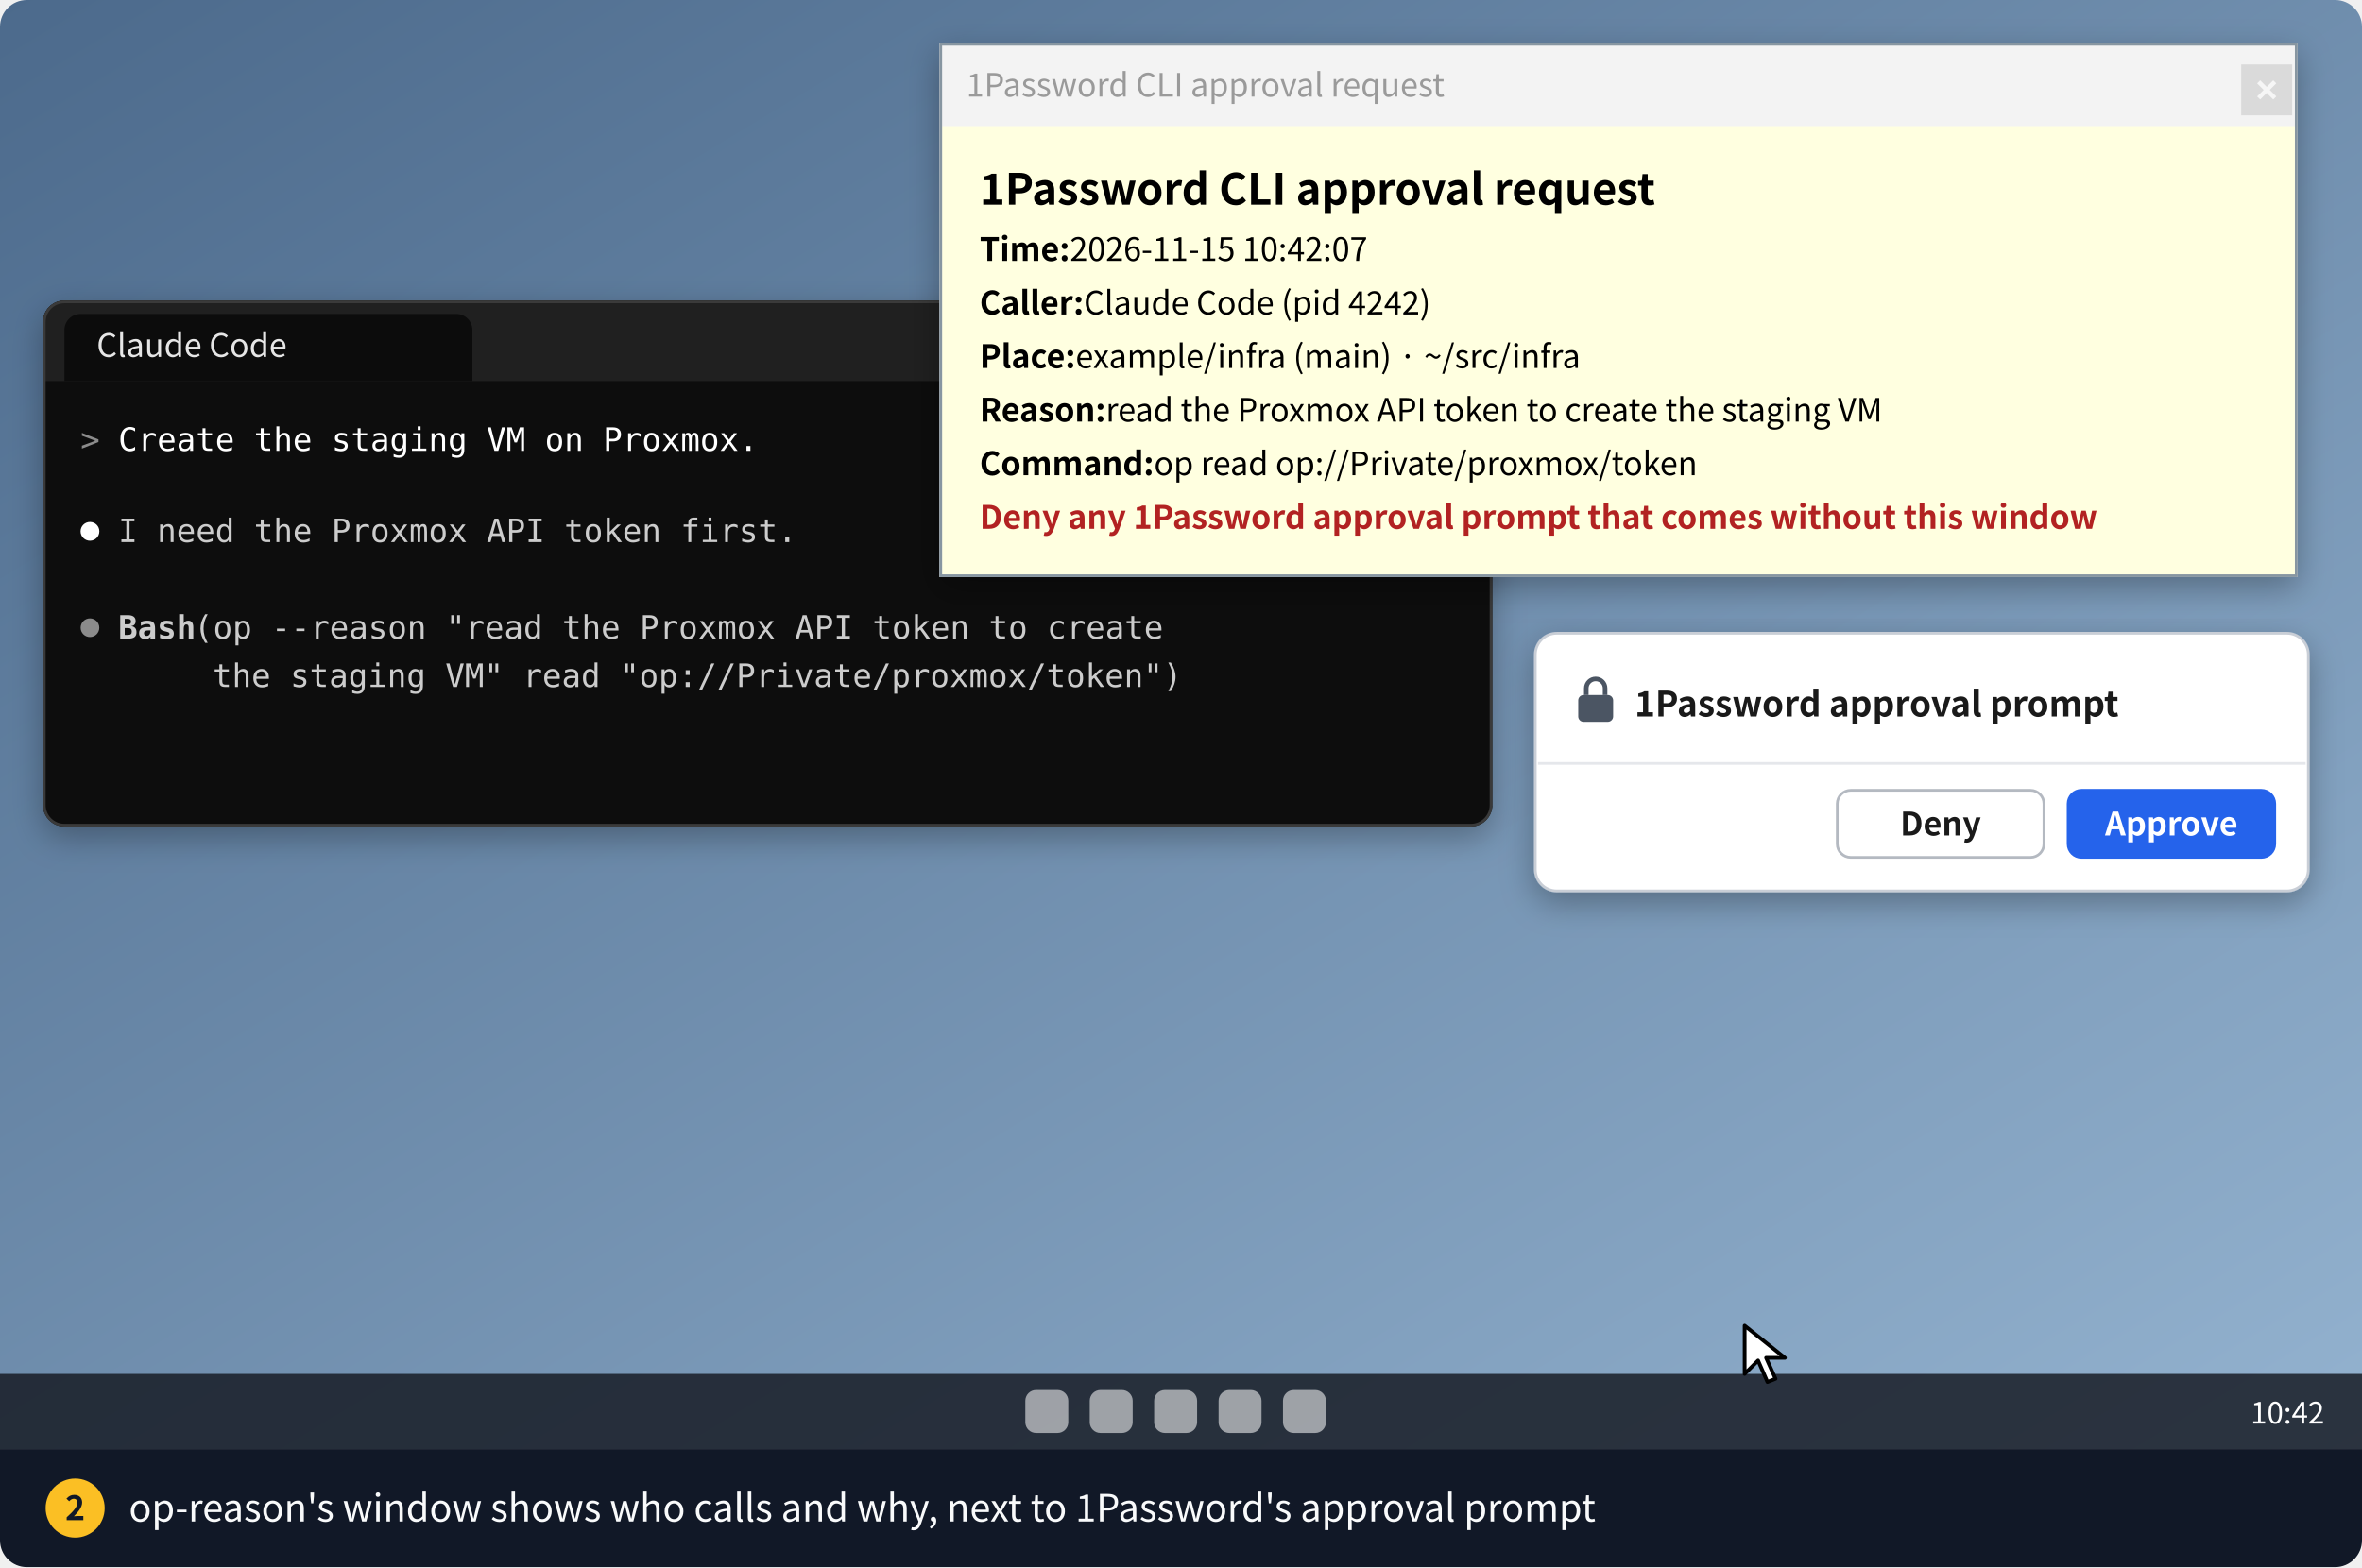
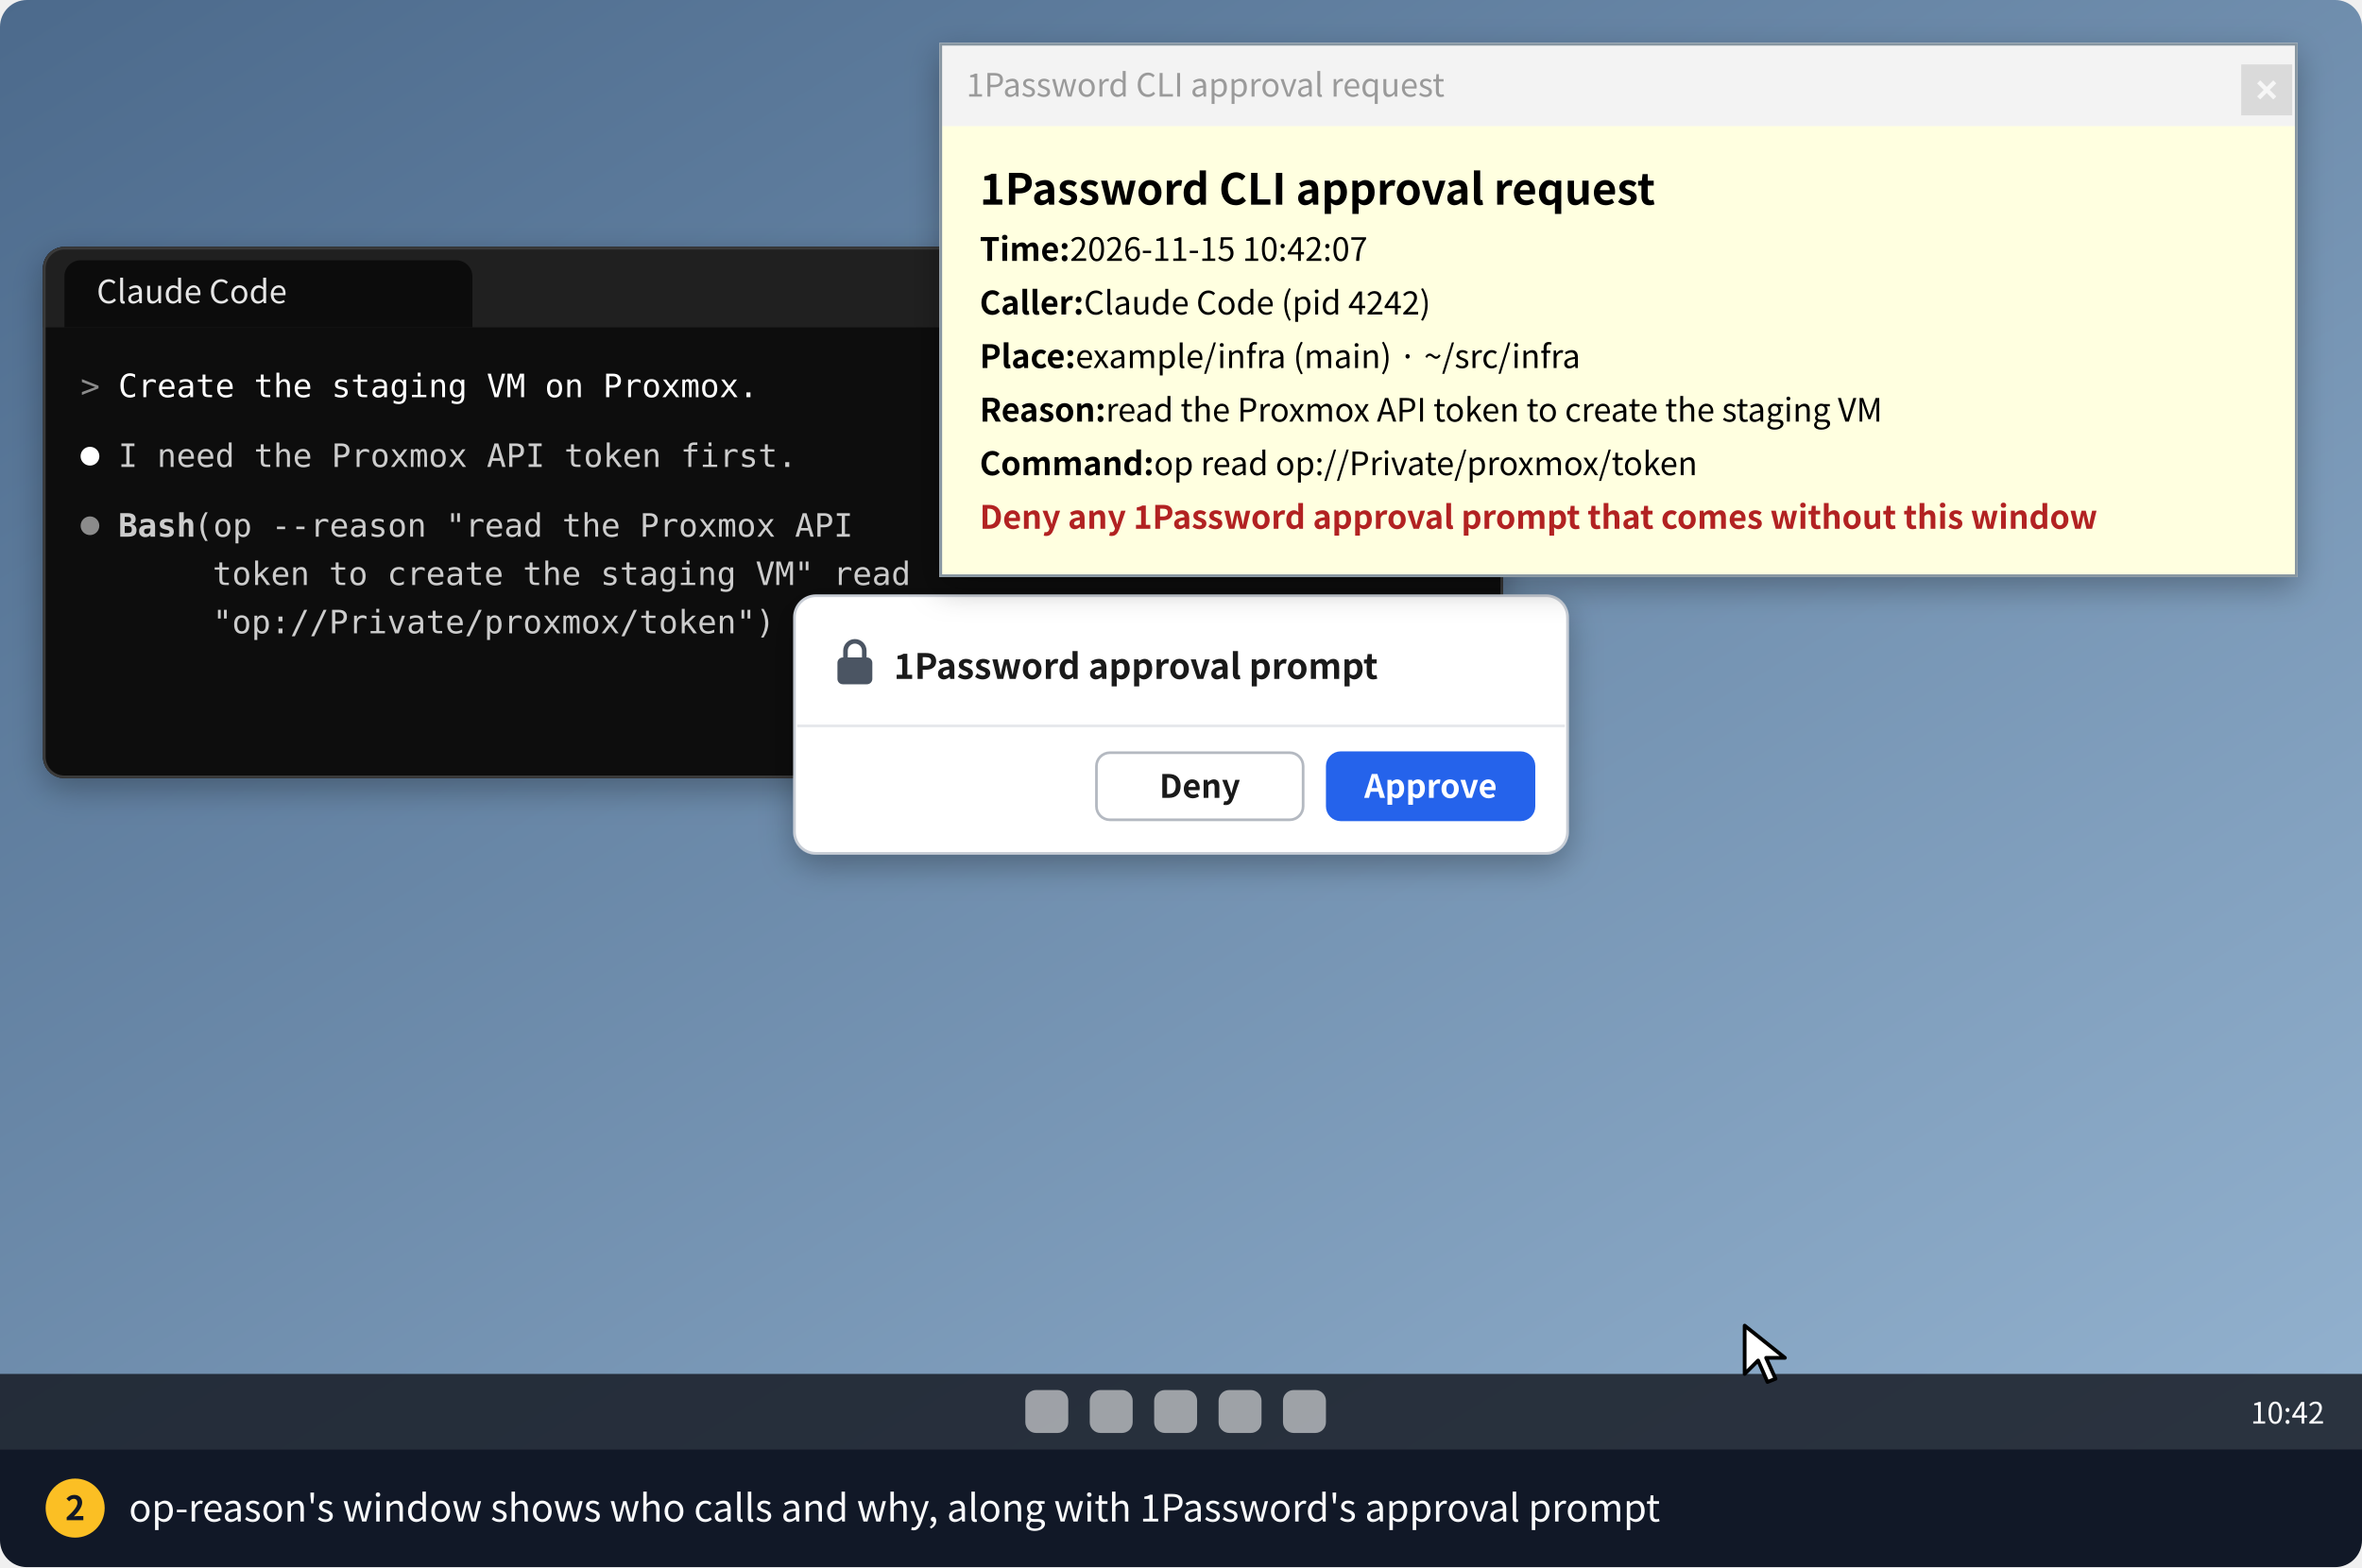
<svg xmlns="http://www.w3.org/2000/svg" width="880" height="584" viewBox="0 0 880 584" role="img" aria-labelledby="title desc">
  <style>
text{font-family:"Segoe UI", "Yu Gothic UI", Meiryo, "Hiragino Sans", "Hiragino Kaku Gothic ProN", "Noto Sans CJK JP", "Noto Sans JP", system-ui, sans-serif}
.m{font-family:"Cascadia Mono", Consolas, Menlo, "DejaVu Sans Mono", "Noto Sans Mono", "Noto Sans Mono CJK JP", "BIZ UDGothic", ui-monospace, monospace}
.b{font-weight:700}
.tb{transform-box:fill-box;transform-origin:50% 50%}
.blink{animation:blink 1s step-end infinite}@keyframes blink{50%{opacity:0}}
@keyframes k1{0%{opacity:0;animation-timing-function:step-end}5.93%{opacity:1;animation-timing-function:step-end}100%{opacity:1}}
.k1{opacity:1;animation:k1 13.5s infinite}
@keyframes k2{0%{fill:#8b8b8b;animation-timing-function:step-end}45.19%{fill:#3fb950;animation-timing-function:step-end}100%{fill:#3fb950}}
.k2{fill:#8b8b8b;animation:k2 13.5s infinite}
@keyframes k3{0%{opacity:0;animation-timing-function:step-end}45.19%{opacity:1;animation-timing-function:step-end}100%{opacity:1}}
.k3{opacity:0;animation:k3 13.5s infinite}
@keyframes k4{0%{opacity:0;animation-timing-function:step-end}42.22%{opacity:.22;animation-timing-function:step-end}43.56%{opacity:0;animation-timing-function:step-end}100%{opacity:0}}
.k4{opacity:0;animation:k4 13.5s infinite}
@keyframes k5{0%{opacity:0;animation-timing-function:step-end}11.48%{opacity:0;animation-timing-function:ease-out}12.96%{opacity:1;animation-timing-function:step-end}43.33%{opacity:1;animation-timing-function:ease-out}44.81%{opacity:0;animation-timing-function:step-end}100%{opacity:0}}
.k5{opacity:1;animation:k5 13.5s infinite}
@keyframes k6{0%{opacity:0;animation-timing-function:step-end}17.04%{opacity:0;animation-timing-function:ease}18.89%{opacity:1;animation-timing-function:step-end}22.96%{opacity:1;animation-timing-function:ease}24.81%{opacity:0;animation-timing-function:step-end}100%{opacity:0}}
.k6{opacity:0;animation:k6 13.5s infinite}
@keyframes k7{0%{opacity:0;animation-timing-function:step-end}23.7%{opacity:0;animation-timing-function:ease}25.56%{opacity:1;animation-timing-function:step-end}33.33%{opacity:1;animation-timing-function:ease}35.19%{opacity:0;animation-timing-function:step-end}100%{opacity:0}}
.k7{opacity:0;animation:k7 13.5s infinite}
@keyframes k8{0%{opacity:0;transform:translateY(-8px);animation-timing-function:step-end}10.37%{opacity:0;transform:translateY(-8px);animation-timing-function:ease-out}12.59%{opacity:1;transform:translateY(0);animation-timing-function:step-end}55.56%{opacity:1;transform:translateY(0);animation-timing-function:ease-out}57.78%{opacity:0;transform:translateY(-8px);animation-timing-function:step-end}100%{opacity:0;transform:translateY(-8px)}}
.k8{opacity:1;transform:translateY(0);animation:k8 13.5s infinite}
@keyframes k9{0%{opacity:0;animation-timing-function:step-end}65.93%{opacity:0;animation-timing-function:ease-out}68.15%{opacity:1;animation-timing-function:step-end}100%{opacity:1}}
.k9{opacity:0;animation:k9 13.5s infinite}
@keyframes k10{0%{opacity:0;animation-timing-function:step-end}65.93%{opacity:1;animation-timing-function:step-end}69.63%{opacity:0;animation-timing-function:step-end}100%{opacity:0}}
.k10{opacity:0;animation:k10 13.5s infinite}
@keyframes k11{0%{opacity:0;animation-timing-function:step-end}69.63%{opacity:1;animation-timing-function:step-end}100%{opacity:1}}
.k11{opacity:0;animation:k11 13.5s infinite}
@keyframes k12{0%{opacity:0;animation-timing-function:step-end}71.85%{opacity:0;animation-timing-function:ease}73.7%{opacity:1;animation-timing-function:step-end}85.93%{opacity:1;animation-timing-function:ease}87.78%{opacity:0;animation-timing-function:step-end}100%{opacity:0}}
.k12{opacity:0;animation:k12 13.5s infinite}
- @keyframes k13{0%{transform:translate(0px,0px);animation-timing-function:step-end}35.56%{transform:translate(0px,0px);animation-timing-function:cubic-bezier(.4,.1,.2,1)}41.48%{transform:translate(159px,-187px);animation-timing-function:step-end}46.67%{transform:translate(159px,-187px);animation-timing-function:cubic-bezier(.4,.1,.2,1)}52.59%{transform:translate(40px,0px);animation-timing-function:step-end}100%{transform:translate(40px,0px)}}
+ @keyframes k13{0%{transform:translate(0px,0px);animation-timing-function:step-end}35.56%{transform:translate(0px,0px);animation-timing-function:cubic-bezier(.4,.1,.2,1)}41.48%{transform:translate(-117px,-201px);animation-timing-function:step-end}46.67%{transform:translate(-117px,-201px);animation-timing-function:cubic-bezier(.4,.1,.2,1)}52.59%{transform:translate(40px,0px);animation-timing-function:step-end}100%{transform:translate(40px,0px)}}
.k13{transform:translate(0px,0px);animation:k13 13.5s infinite}
@keyframes k14{0%{opacity:0;transform:scale(.45);animation-timing-function:step-end}42.22%{opacity:.95;transform:scale(.45);animation-timing-function:ease-out}45.56%{opacity:0;transform:scale(2.6);animation-timing-function:step-end}100%{opacity:0;transform:scale(2.6)}}
.k14{opacity:0;transform:scale(.45);animation:k14 13.5s infinite}
@keyframes k15{0%{opacity:1;animation-timing-function:step-end}10.37%{opacity:1;animation-timing-function:ease-out}11.85%{opacity:0;animation-timing-function:step-end}100%{opacity:0}}
.k15{opacity:0;animation:k15 13.5s infinite}
@keyframes k16{0%{opacity:0;animation-timing-function:step-end}10.37%{opacity:0;animation-timing-function:ease-out}11.85%{opacity:1;animation-timing-function:step-end}35.56%{opacity:1;animation-timing-function:ease-out}37.04%{opacity:0;animation-timing-function:step-end}100%{opacity:0}}
.k16{opacity:1;animation:k16 13.5s infinite}
@keyframes k17{0%{opacity:0;animation-timing-function:step-end}35.56%{opacity:0;animation-timing-function:ease-out}37.04%{opacity:1;animation-timing-function:step-end}51.11%{opacity:1;animation-timing-function:ease-out}52.59%{opacity:0;animation-timing-function:step-end}100%{opacity:0}}
.k17{opacity:0;animation:k17 13.5s infinite}
@keyframes k18{0%{opacity:0;animation-timing-function:step-end}51.11%{opacity:0;animation-timing-function:ease-out}52.59%{opacity:1;animation-timing-function:step-end}63.7%{opacity:1;animation-timing-function:ease-out}65.19%{opacity:0;animation-timing-function:step-end}100%{opacity:0}}
.k18{opacity:0;animation:k18 13.5s infinite}
@keyframes k19{0%{opacity:0;animation-timing-function:step-end}63.7%{opacity:0;animation-timing-function:ease-out}65.19%{opacity:1;animation-timing-function:step-end}100%{opacity:1}}
.k19{opacity:0;animation:k19 13.5s infinite}
@media (prefers-reduced-motion:reduce){*{animation:none!important}}
</style>
  <defs>
    <linearGradient id="desk" x1="0" y1="0" x2="1" y2="1">
      <stop offset="0" stop-color="#4c6a8c" />
      <stop offset="1" stop-color="#93b2cf" />
    </linearGradient>
    <filter id="shadow" x="-10%" y="-10%" width="120%" height="140%">
      <feDropShadow dx="0" dy="4" stdDeviation="6" flood-color="#000" flood-opacity=".3" />
    </filter>
    <clipPath id="canvas">
      <rect width="880" height="584" rx="10" />
    </clipPath>
    <clipPath id="c1">
-       <rect x="16" y="112" width="540" height="196" rx="8" />
+       <rect x="16" y="92" width="544" height="198" rx="8" />
    </clipPath>
    <clipPath id="c2">
-       <rect x="17" y="142" width="538" height="165" />
+       <rect x="17" y="122" width="542" height="167" />
    </clipPath>
    <clipPath id="c3">
      <rect x="351" y="47" width="504" height="167.05" />
    </clipPath>
    <clipPath id="c4">
      <rect x="16" y="356" width="848" height="118" rx="8" />
    </clipPath>
    <clipPath id="c5">
      <rect x="17" y="386" width="846" height="87" />
    </clipPath>
  </defs>
  <g clip-path="url(#canvas)">
    <rect x="0" y="0" width="880" height="540" fill="url(#desk)" />
    <rect y="512" width="880" height="28" fill="#141820" fill-opacity=".82" />
    <rect x="382" y="518" width="16" height="16" rx="4" fill="#fff" fill-opacity=".55" />
    <rect x="406" y="518" width="16" height="16" rx="4" fill="#fff" fill-opacity=".55" />
    <rect x="430" y="518" width="16" height="16" rx="4" fill="#fff" fill-opacity=".55" />
    <rect x="454" y="518" width="16" height="16" rx="4" fill="#fff" fill-opacity=".55" />
    <rect x="478" y="518" width="16" height="16" rx="4" fill="#fff" fill-opacity=".55" />
    <text x="866" y="530.5" font-size="11" fill="#ffffff" text-anchor="end">10:42</text>
-     <rect x="16" y="112" width="540" height="196" rx="8" fill="#0c0c0c" filter="url(#shadow)" />
+     <rect x="16" y="92" width="544" height="198" rx="8" fill="#0c0c0c" filter="url(#shadow)" />
    <g clip-path="url(#c1)">
-       <rect x="16" y="112" width="540" height="30" fill="#202020" />
-       <path d="M24,142V123a6,6 0 0 1 6,-6H170a6,6 0 0 1 6,6V142Z" fill="#0c0c0c" />
-       <text x="36" y="133" font-size="12" fill="#e6e6e6">Claude Code</text>
+       <rect x="16" y="92" width="544" height="30" fill="#202020" />
+       <path d="M24,122V103a6,6 0 0 1 6,-6H170a6,6 0 0 1 6,6V122Z" fill="#0c0c0c" />
+       <text x="36" y="113" font-size="12" fill="#e6e6e6">Claude Code</text>
      <g stroke="#9a9a9a" stroke-width="1" fill="none">
-         <line x1="478" y1="129" x2="486" y2="129" />
-         <rect x="506.5" y="124.5" width="8" height="8" />
-         <path d="M534,125l8,8M542,125l-8,8" />
-       </g>
-     </g>
-     <rect x="16.5" y="112.5" width="539" height="195" rx="7.5" fill="none" stroke="#3a3a3a" />
+         <line x1="482" y1="109" x2="490" y2="109" />
+         <rect x="510.5" y="104.5" width="8" height="8" />
+         <path d="M538,105l8,8M546,105l-8,8" />
+       </g>
+     </g>
+     <rect x="16.5" y="92.5" width="543" height="197" rx="7.5" fill="none" stroke="#3a3a3a" />
    <g clip-path="url(#c2)">
-       <text x="30" y="168" font-size="12" fill="#8b8b8b" class="m" textLength="7.03" lengthAdjust="spacing" xml:space="preserve">&gt;</text>
-       <text x="44.06" y="168" font-size="12" fill="#ffffff" class="m" textLength="232.06" lengthAdjust="spacing" xml:space="preserve">Create the staging VM on Proxmox.</text>
-       <circle cx="33.52" cy="198" r="3.5" fill="#ffffff" />
-       <text x="44.06" y="202" font-size="12" fill="#cccccc" class="m" textLength="246.12" lengthAdjust="spacing" xml:space="preserve">I need the Proxmox API token first.</text>
+       <text x="30" y="148" font-size="12" fill="#8b8b8b" class="m" textLength="7.03" lengthAdjust="spacing" xml:space="preserve">&gt;</text>
+       <text x="44.06" y="148" font-size="12" fill="#ffffff" class="m" textLength="232.06" lengthAdjust="spacing" xml:space="preserve">Create the staging VM on Proxmox.</text>
+       <circle cx="33.52" cy="170" r="3.5" fill="#ffffff" />
+       <text x="44.06" y="174" font-size="12" fill="#cccccc" class="m" textLength="246.12" lengthAdjust="spacing" xml:space="preserve">I need the Proxmox API token first.</text>
      <g class="k1">
-         <circle cx="33.52" cy="233.92" r="3.48" class="k2" />
-         <text x="44.06" y="238" font-size="12" fill="#cccccc" class="m b" textLength="28.13" lengthAdjust="spacing" xml:space="preserve">Bash</text>
-         <text x="72.19" y="238" font-size="12" fill="#cccccc" class="m" textLength="351.6" lengthAdjust="spacing" xml:space="preserve">(op --reason "read the Proxmox API token to create</text>
-         <text x="79.22" y="256" font-size="12" fill="#cccccc" class="m" textLength="351.6" lengthAdjust="spacing" xml:space="preserve">the staging VM" read "op://Private/proxmox/token")</text>
+         <circle cx="33.52" cy="195.92" r="3.48" class="k2" />
+         <text x="44.06" y="200" font-size="12" fill="#cccccc" class="m b" textLength="28.13" lengthAdjust="spacing" xml:space="preserve">Bash</text>
+         <text x="72.19" y="200" font-size="12" fill="#cccccc" class="m" textLength="239.09" lengthAdjust="spacing" xml:space="preserve">(op --reason "read the Proxmox API</text>
+         <text x="79.22" y="218" font-size="12" fill="#cccccc" class="m" textLength="253.15" lengthAdjust="spacing" xml:space="preserve">token to create the staging VM" read</text>
+         <text x="79.22" y="236" font-size="12" fill="#cccccc" class="m" textLength="203.93" lengthAdjust="spacing" xml:space="preserve">"op://Private/proxmox/token")</text>
      </g>
      <g class="k3">
-         <path d="M46.17,270V278.04H56.02" fill="none" stroke="#8b8b8b" stroke-width="1.2" />
-         <circle cx="68.68" cy="278.04" r="2.64" fill="#cccccc" />
-         <circle cx="75.71" cy="278.04" r="2.64" fill="#cccccc" />
-         <circle cx="82.74" cy="278.04" r="2.64" fill="#cccccc" />
-         <circle cx="89.77" cy="278.04" r="2.64" fill="#cccccc" />
-         <circle cx="96.8" cy="278.04" r="2.64" fill="#cccccc" />
-         <circle cx="103.84" cy="278.04" r="2.64" fill="#cccccc" />
-         <circle cx="110.87" cy="278.04" r="2.64" fill="#cccccc" />
-         <circle cx="117.9" cy="278.04" r="2.64" fill="#cccccc" />
-         <circle cx="124.93" cy="278.04" r="2.64" fill="#cccccc" />
-         <circle cx="131.96" cy="278.04" r="2.64" fill="#cccccc" />
-         <circle cx="139" cy="278.04" r="2.64" fill="#cccccc" />
-         <circle cx="146.03" cy="278.04" r="2.64" fill="#cccccc" />
-         <circle cx="153.06" cy="278.04" r="2.64" fill="#cccccc" />
-         <circle cx="160.09" cy="278.04" r="2.64" fill="#cccccc" />
-         <circle cx="167.12" cy="278.04" r="2.64" fill="#cccccc" />
-         <circle cx="174.16" cy="278.04" r="2.64" fill="#cccccc" />
-         <circle cx="181.19" cy="278.04" r="2.64" fill="#cccccc" />
-         <circle cx="188.22" cy="278.04" r="2.64" fill="#cccccc" />
-         <circle cx="195.25" cy="278.04" r="2.64" fill="#cccccc" />
-         <circle cx="202.28" cy="278.04" r="2.64" fill="#cccccc" />
-         <text x="212.83" y="282" font-size="12" fill="#8b8b8b" class="m" textLength="168.77" lengthAdjust="spacing" xml:space="preserve">(the value, hidden here)</text>
+         <path d="M46.17,250V258.04H56.02" fill="none" stroke="#8b8b8b" stroke-width="1.2" />
+         <circle cx="68.68" cy="258.04" r="2.64" fill="#cccccc" />
+         <circle cx="75.71" cy="258.04" r="2.64" fill="#cccccc" />
+         <circle cx="82.74" cy="258.04" r="2.64" fill="#cccccc" />
+         <circle cx="89.77" cy="258.04" r="2.64" fill="#cccccc" />
+         <circle cx="96.8" cy="258.04" r="2.64" fill="#cccccc" />
+         <circle cx="103.84" cy="258.04" r="2.64" fill="#cccccc" />
+         <circle cx="110.87" cy="258.04" r="2.64" fill="#cccccc" />
+         <circle cx="117.9" cy="258.04" r="2.64" fill="#cccccc" />
+         <circle cx="124.93" cy="258.04" r="2.64" fill="#cccccc" />
+         <circle cx="131.96" cy="258.04" r="2.64" fill="#cccccc" />
+         <circle cx="139" cy="258.04" r="2.64" fill="#cccccc" />
+         <circle cx="146.03" cy="258.04" r="2.64" fill="#cccccc" />
+         <circle cx="153.06" cy="258.04" r="2.64" fill="#cccccc" />
+         <circle cx="160.09" cy="258.04" r="2.64" fill="#cccccc" />
+         <circle cx="167.12" cy="258.04" r="2.64" fill="#cccccc" />
+         <circle cx="174.16" cy="258.04" r="2.64" fill="#cccccc" />
+         <circle cx="181.19" cy="258.04" r="2.64" fill="#cccccc" />
+         <circle cx="188.22" cy="258.04" r="2.64" fill="#cccccc" />
+         <circle cx="195.25" cy="258.04" r="2.64" fill="#cccccc" />
+         <circle cx="202.28" cy="258.04" r="2.64" fill="#cccccc" />
+         <text x="212.83" y="262" font-size="12" fill="#8b8b8b" class="m" textLength="168.77" lengthAdjust="spacing" xml:space="preserve">(the value, hidden here)</text>
      </g>
    </g>
    <g class="k5">
-       <rect x="572" y="236" width="288" height="96" rx="8" fill="#ffffff" stroke="#c9ced6" filter="url(#shadow)" />
-       <path d="M591,259V256.5a3.5,3.5 0 0 1 7,0V259" fill="none" stroke="#4b5563" stroke-width="1.7" />
-       <rect x="588" y="259" width="13" height="10" rx="2" fill="#4b5563" />
-       <text x="609" y="267" font-size="13" fill="#1a1a1a" class="b">1Password approval prompt</text>
-       <line x1="573" y1="284.5" x2="859" y2="284.5" stroke="#e5e7eb" />
-       <rect x="684.5" y="294.5" width="77" height="25" rx="5" fill="#ffffff" stroke="#b4b9c1" />
-       <text x="723" y="311.32" font-size="12" fill="#1a1a1a" class="b" text-anchor="middle">Deny</text>
-       <rect x="770.5" y="294.5" width="77" height="25" rx="5" fill="#2563eb" stroke="#2563eb" />
-       <text x="809" y="311.32" font-size="12" fill="#ffffff" class="b" text-anchor="middle">Approve</text>
-       <rect x="770" y="294" width="78" height="26" rx="5" fill="#000" class="k4" />
+       <rect x="296" y="222" width="288" height="96" rx="8" fill="#ffffff" stroke="#c9ced6" filter="url(#shadow)" />
+       <path d="M315,245V242.5a3.5,3.5 0 0 1 7,0V245" fill="none" stroke="#4b5563" stroke-width="1.7" />
+       <rect x="312" y="245" width="13" height="10" rx="2" fill="#4b5563" />
+       <text x="333" y="253" font-size="13" fill="#1a1a1a" class="b">1Password approval prompt</text>
+       <line x1="297" y1="270.5" x2="583" y2="270.5" stroke="#e5e7eb" />
+       <rect x="408.5" y="280.5" width="77" height="25" rx="5" fill="#ffffff" stroke="#b4b9c1" />
+       <text x="447" y="297.32" font-size="12" fill="#1a1a1a" class="b" text-anchor="middle">Deny</text>
+       <rect x="494.5" y="280.5" width="77" height="25" rx="5" fill="#2563eb" stroke="#2563eb" />
+       <text x="533" y="297.32" font-size="12" fill="#ffffff" class="b" text-anchor="middle">Approve</text>
+       <rect x="494" y="280" width="78" height="26" rx="5" fill="#000" class="k4" />
    </g>
    <g class="k8">
      <rect x="350" y="16" width="506" height="199.05" fill="#f3f3f3" filter="url(#shadow)" />
      <rect x="351" y="47" width="504" height="167.05" fill="#ffffe0" />
      <text x="360" y="36" font-size="12" fill="#9a9a9a">1Password CLI approval request</text>
      <rect x="835" y="24" width="19" height="19" fill="#dadada" />
      <path d="M841.5,30.5l6,6M847.5,30.5l-6,6" stroke="#f6f6f6" stroke-width="1.6" />
      <rect x="350.5" y="16.5" width="505" height="198.05" fill="none" stroke="#8796a1" />
      <g clip-path="url(#c3)">
        <rect x="356" y="103.24" width="494" height="17.96" rx="3" fill="#fbbf24" fill-opacity=".45" class="k6" />
        <rect x="356" y="143.16" width="494" height="17.96" rx="3" fill="#fbbf24" fill-opacity=".45" class="k7" />
        <text x="365" y="76.27" font-size="16" fill="#000000" class="b">1Password CLI approval request</text>
        <text x="365" y="97.23" font-size="12" fill="#000000">
          <tspan class="b">Time: </tspan>2026-11-15 10:42:07</text>
        <text x="365" y="117.19" font-size="12" fill="#000000">
          <tspan class="b">Caller: </tspan>Claude Code (pid 4242)</text>
        <text x="365" y="137.15" font-size="12" fill="#000000">
          <tspan class="b">Place: </tspan>example/infra (main) · ~/src/infra</text>
        <text x="365" y="157.11" font-size="12" fill="#000000">
          <tspan class="b">Reason: </tspan>read the Proxmox API token to create the staging VM</text>
        <text x="365" y="177.07" font-size="12" fill="#000000">
          <tspan class="b">Command: </tspan>op read op://Private/proxmox/token</text>
        <text x="365" y="197.04" font-size="12" fill="#b22222" class="b">Deny any 1Password approval prompt that comes without this window</text>
      </g>
    </g>
    <g class="k9">
      <rect x="16" y="356" width="848" height="118" rx="8" fill="#0c0c0c" filter="url(#shadow)" />
      <g clip-path="url(#c4)">
        <rect x="16" y="356" width="848" height="30" fill="#202020" />
        <path d="M24,386V367a6,6 0 0 1 6,-6H170a6,6 0 0 1 6,6V386Z" fill="#0c0c0c" />
        <text x="36" y="377" font-size="12" fill="#e6e6e6">Ubuntu</text>
        <g stroke="#9a9a9a" stroke-width="1" fill="none">
          <line x1="786" y1="373" x2="794" y2="373" />
          <rect x="814.5" y="368.5" width="8" height="8" />
          <path d="M842,369l8,8M850,369l-8,8" />
        </g>
      </g>
      <rect x="16.5" y="356.5" width="847" height="117" rx="7.5" fill="none" stroke="#3a3a3a" />
      <g clip-path="url(#c5)">
        <text x="30" y="408" font-size="10.5" fill="#3b8eea" class="m" textLength="67.68" lengthAdjust="spacing" xml:space="preserve">~/src/infra</text>
        <text x="97.68" y="408" font-size="10.5" fill="#cccccc" class="m" textLength="6.15" lengthAdjust="spacing" xml:space="preserve">$</text>
        <text x="109.99" y="408" font-size="10.5" fill="#cccccc" class="m" textLength="79.99" lengthAdjust="spacing" xml:space="preserve">op-reason-log</text>
        <g class="k10">
          <rect class="blink" x="189.98" y="398.97" width="6.15" height="11.55" fill="#cccccc" />
        </g>
        <g class="k11">
          <rect x="26" y="429.29" width="740.21" height="14.91" rx="3" fill="#fbbf24" fill-opacity=".26" class="k12" />
          <text x="30" y="424" font-size="10.5" fill="#cccccc" class="m" textLength="24.61" lengthAdjust="spacing" xml:space="preserve">Time</text>
          <text x="91.53" y="424" font-size="10.5" fill="#cccccc" class="m" textLength="36.92" lengthAdjust="spacing" xml:space="preserve">Result</text>
          <text x="153.06" y="424" font-size="10.5" fill="#cccccc" class="m" textLength="24.61" lengthAdjust="spacing" xml:space="preserve">Secs</text>
          <text x="189.98" y="424" font-size="10.5" fill="#cccccc" class="m" textLength="36.92" lengthAdjust="spacing" xml:space="preserve">Caller</text>
          <text x="239.2" y="424" font-size="10.5" fill="#cccccc" class="m" textLength="36.92" lengthAdjust="spacing" xml:space="preserve">Reason</text>
          <text x="553" y="424" font-size="10.5" fill="#cccccc" class="m" textLength="43.07" lengthAdjust="spacing" xml:space="preserve">Command</text>
          <text x="30" y="440" font-size="10.5" fill="#cccccc" class="m" textLength="49.22" lengthAdjust="spacing" xml:space="preserve">10:42:07</text>
          <text x="91.53" y="440" font-size="10.5" fill="#cccccc" class="m" textLength="49.22" lengthAdjust="spacing" xml:space="preserve">approved</text>
          <text x="153.06" y="440" font-size="10.5" fill="#cccccc" class="m" textLength="6.15" lengthAdjust="spacing" xml:space="preserve">3</text>
          <text x="189.98" y="440" font-size="10.5" fill="#cccccc" class="m" textLength="36.92" lengthAdjust="spacing" xml:space="preserve">Claude</text>
          <text x="239.2" y="440" font-size="10.5" fill="#cccccc" class="m" textLength="301.5" lengthAdjust="spacing" xml:space="preserve">read the Proxmox API token to create the staging…</text>
          <text x="553" y="440" font-size="10.5" fill="#cccccc" class="m" textLength="209.2" lengthAdjust="spacing" xml:space="preserve">op read op://Private/proxmox/token</text>
          <text x="30" y="456" font-size="10.5" fill="#3b8eea" class="m" textLength="67.68" lengthAdjust="spacing" xml:space="preserve">~/src/infra</text>
          <text x="97.68" y="456" font-size="10.5" fill="#cccccc" class="m" textLength="6.15" lengthAdjust="spacing" xml:space="preserve">$</text>
          <rect class="blink" x="109.99" y="446.97" width="6.15" height="11.55" fill="#cccccc" />
        </g>
      </g>
    </g>
    <g transform="translate(650,494)">
      <g class="k13">
        <path d="M0,0V18L5,13L8.5,21L11.5,19.8L8,12H15Z" fill="#fff" stroke="#000" stroke-width="1.4" stroke-linejoin="round" />
      </g>
    </g>
-     <circle cx="809" cy="307" r="9" fill="none" stroke="#2563eb" stroke-width="2.5" class="tb k14" />
+     <circle cx="533" cy="293" r="9" fill="none" stroke="#2563eb" stroke-width="2.5" class="tb k14" />
    <rect y="540" width="880" height="44" fill="#111827" />
    <g class="k15">
      <circle cx="28" cy="562" r="11" fill="#fbbf24" />
      <text x="28" y="566.5" font-size="12.5" fill="#111827" class="b" text-anchor="middle">1</text>
      <text x="48" y="567" font-size="14" fill="#f9fafb">Claude Code calls op with a reason</text>
    </g>
    <g class="k16">
      <circle cx="28" cy="562" r="11" fill="#fbbf24" />
      <text x="28" y="566.5" font-size="12.5" fill="#111827" class="b" text-anchor="middle">2</text>
-       <text x="48" y="567" font-size="14" fill="#f9fafb">op-reason's window shows who calls and why, next to 1Password's approval prompt</text>
+       <text x="48" y="567" font-size="14" fill="#f9fafb">op-reason's window shows who calls and why, along with 1Password's approval prompt</text>
    </g>
    <g class="k17">
      <circle cx="28" cy="562" r="11" fill="#fbbf24" />
      <text x="28" y="566.5" font-size="12.5" fill="#111827" class="b" text-anchor="middle">3</text>
      <text x="48" y="567" font-size="14" fill="#f9fafb">You approve, and op prints the value</text>
    </g>
    <g class="k18">
      <circle cx="28" cy="562" r="11" fill="#fbbf24" />
      <text x="28" y="566.5" font-size="12.5" fill="#111827" class="b" text-anchor="middle">4</text>
      <text x="48" y="567" font-size="14" fill="#f9fafb">op-reason signs out, and its window closes</text>
    </g>
    <g class="k19">
      <circle cx="28" cy="562" r="11" fill="#fbbf24" />
      <text x="28" y="566.5" font-size="12.5" fill="#111827" class="b" text-anchor="middle">5</text>
      <text x="48" y="567" font-size="14" fill="#f9fafb">Every call is in the log: op-reason-log</text>
    </g>
  </g>
</svg>
